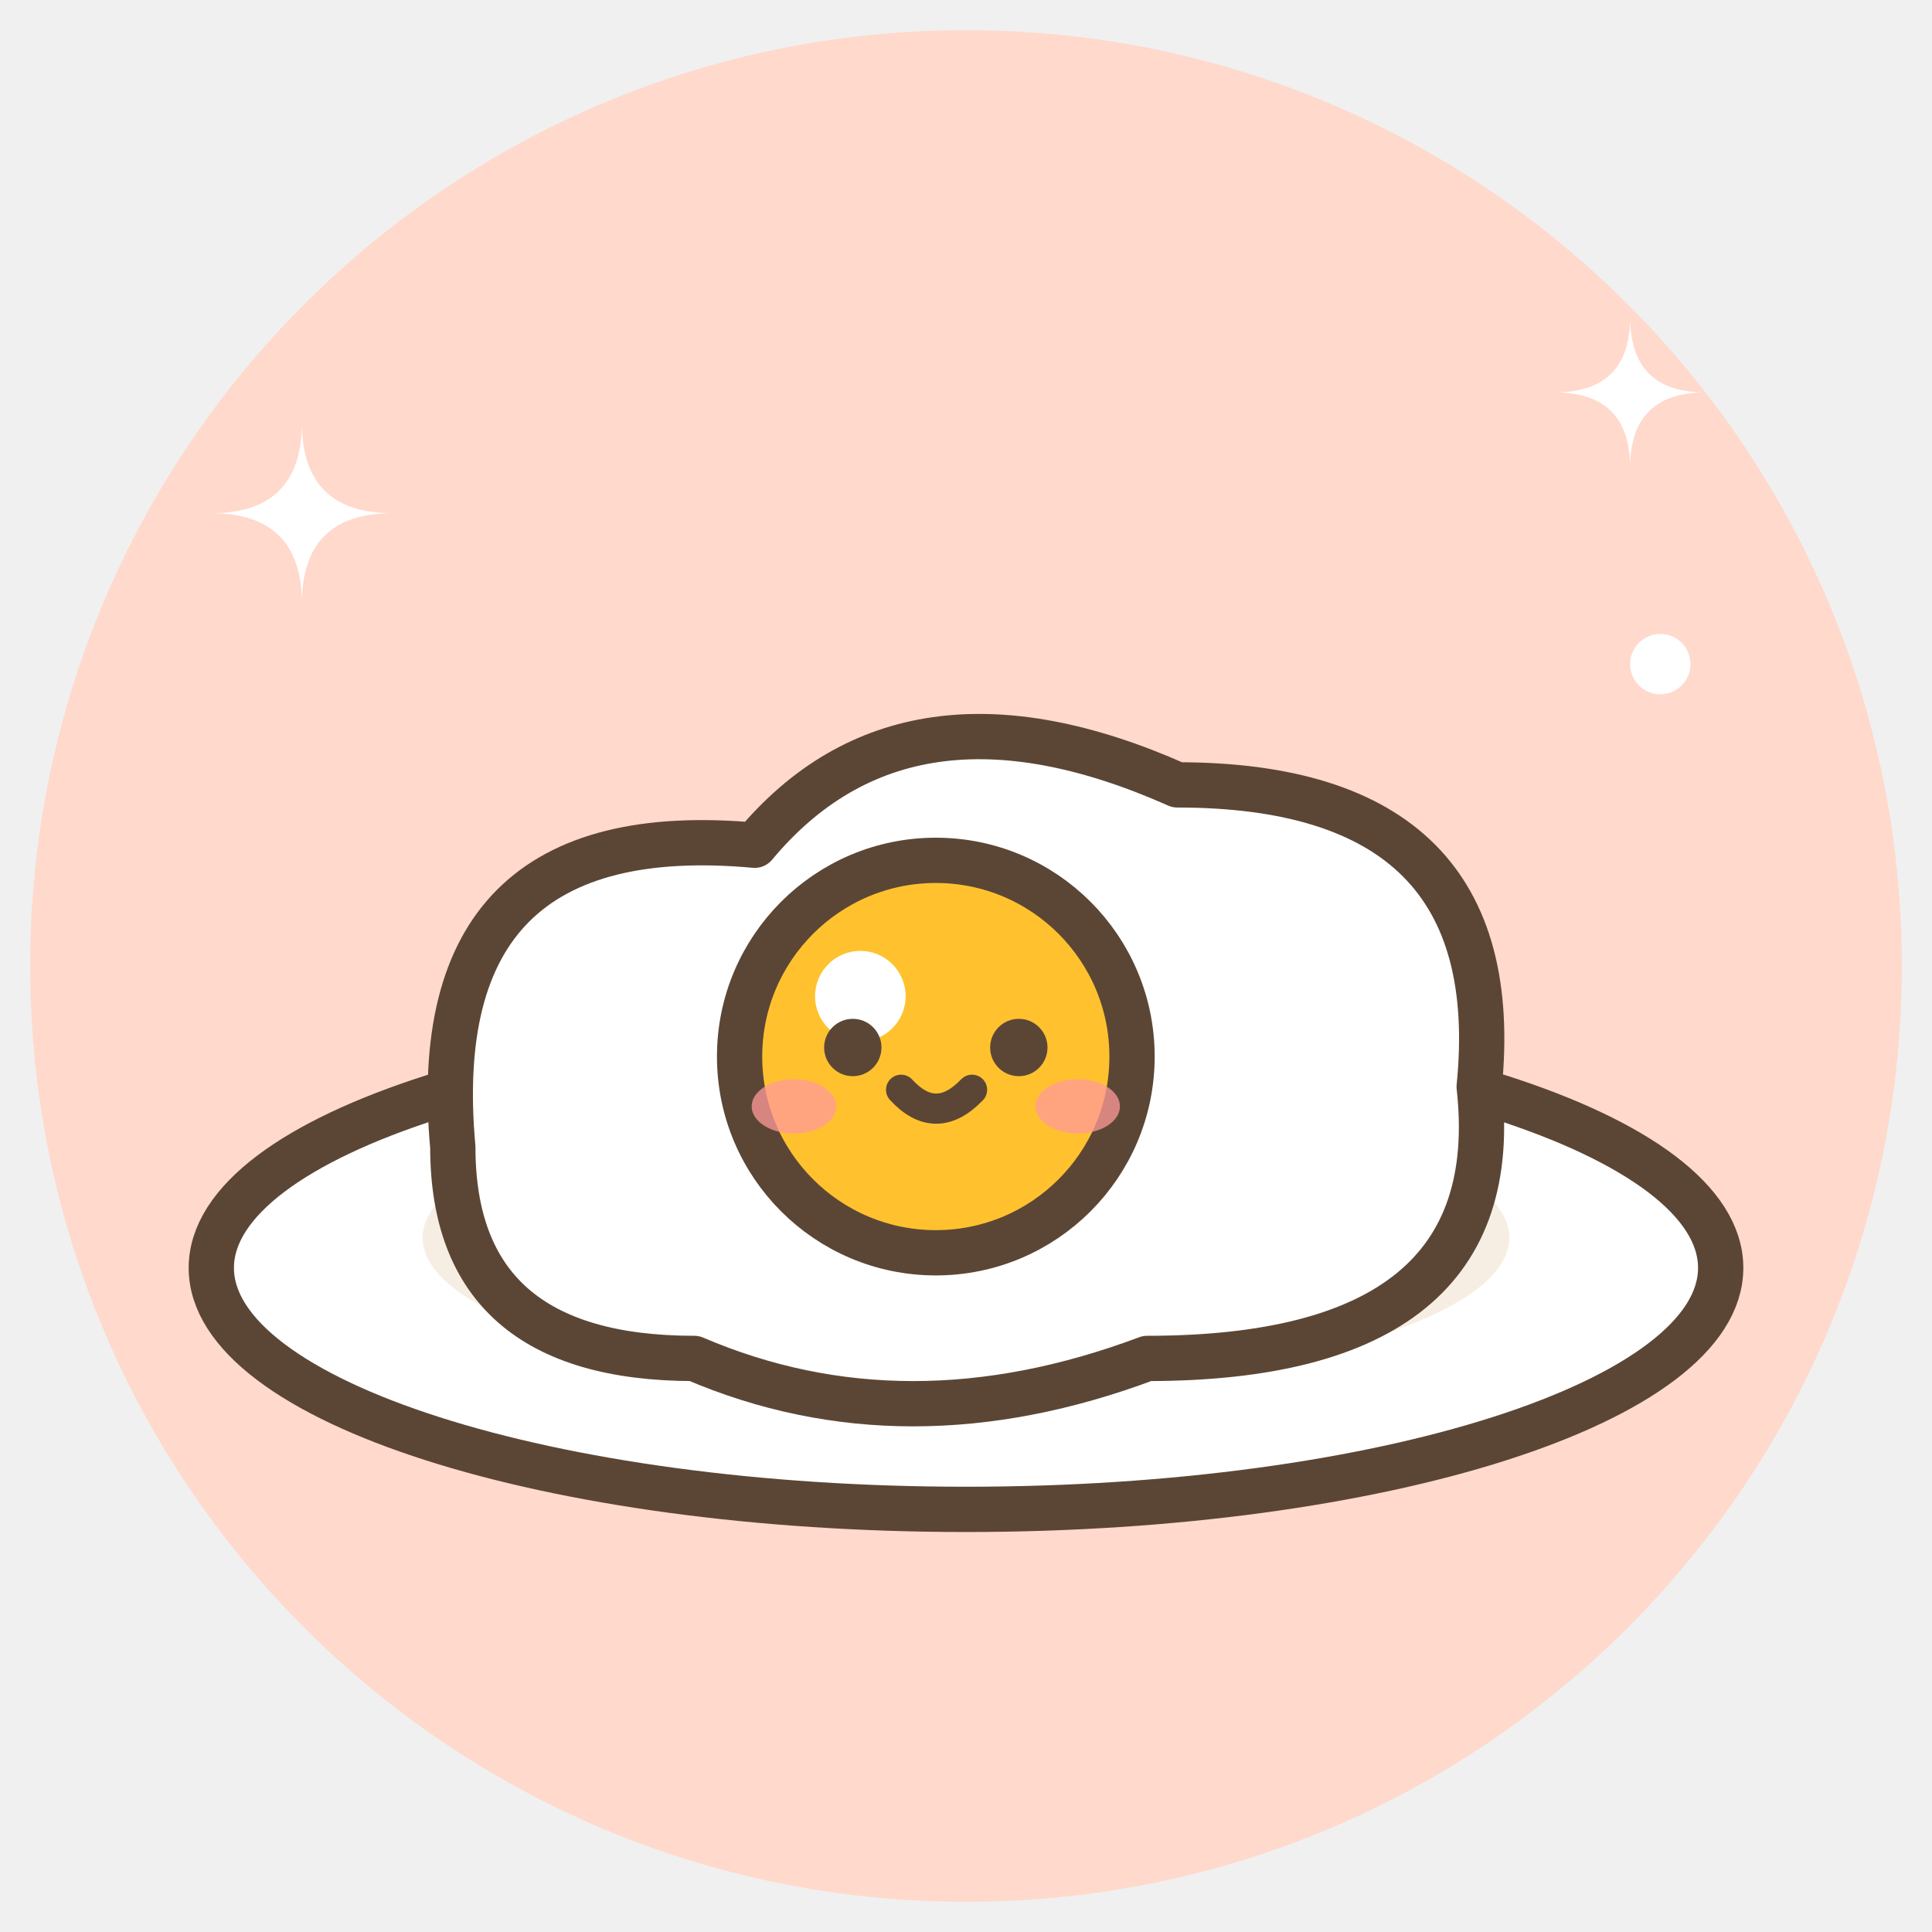
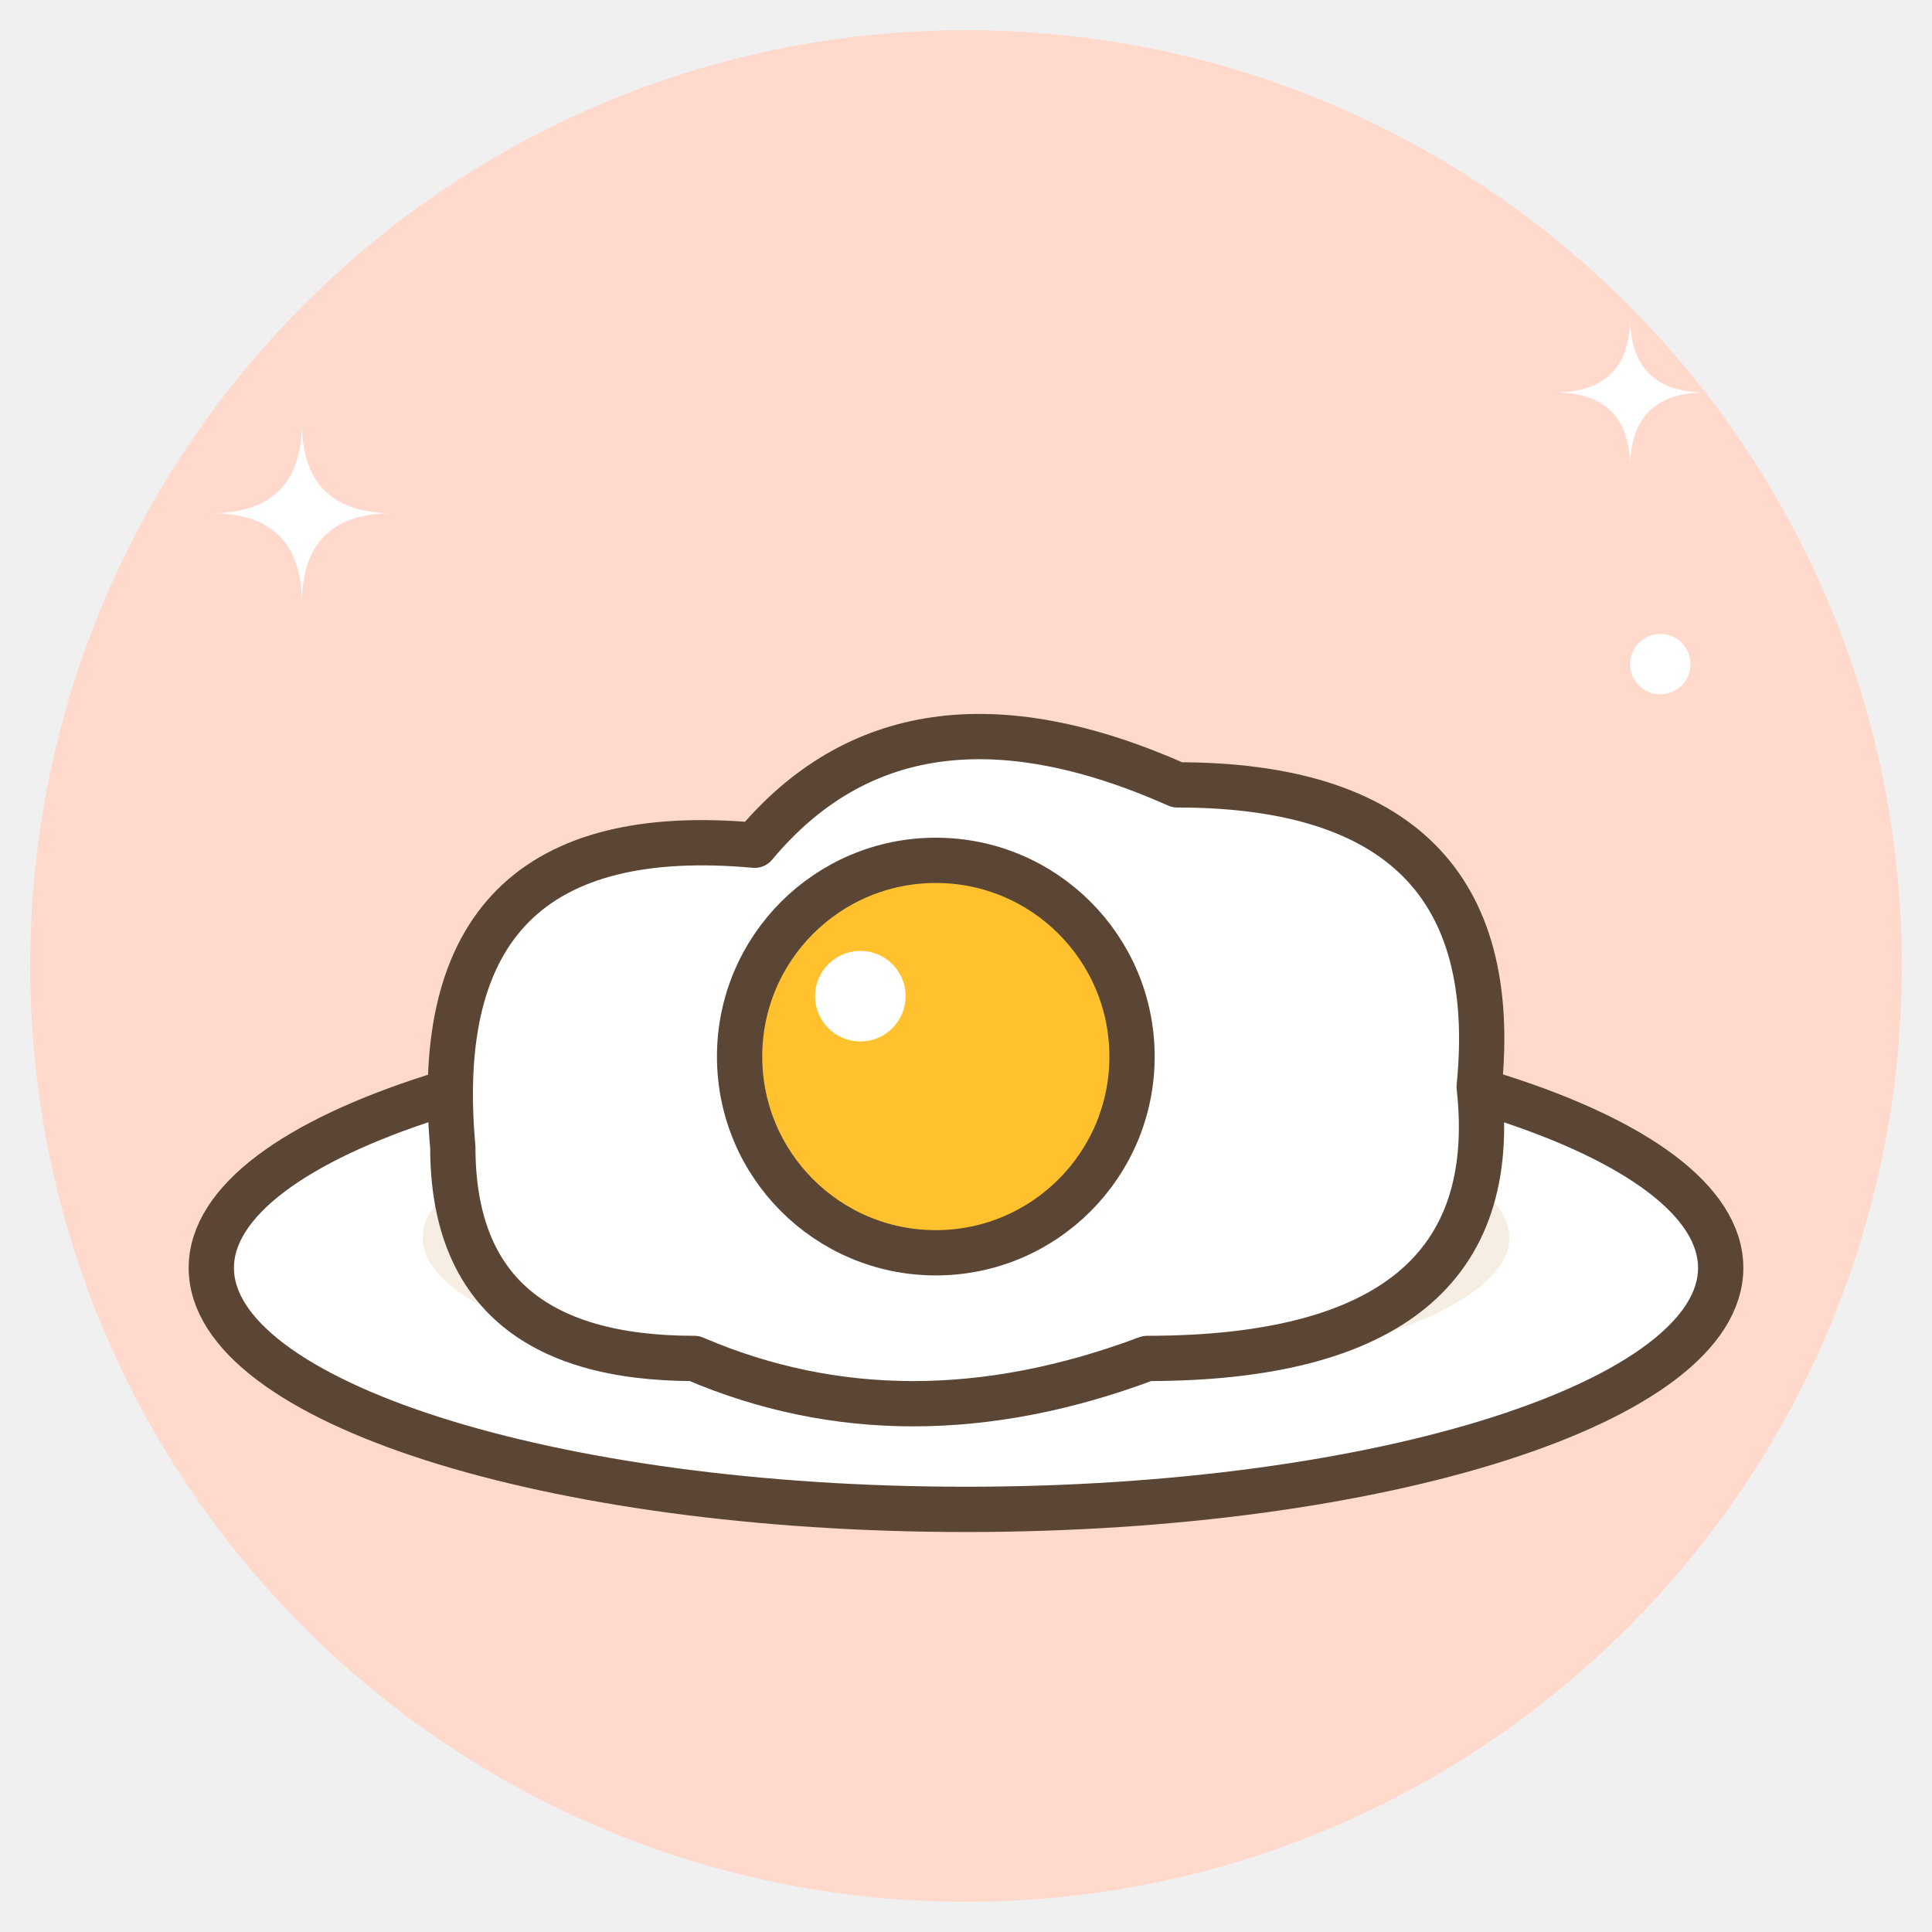
<svg xmlns="http://www.w3.org/2000/svg" viewBox="0 0 128 128">
  <circle cx="64" cy="64" r="62" fill="#ffd9cc" />
  <path d="M20 28 Q20 34 26 34 Q20 34 20 40 Q20 34 14 34 Q20 34 20 28Z" fill="#fff" />
  <path d="M108 21 Q108 26 113 26 Q108 26 108 31 Q108 26 103 26 Q108 26 108 21Z" fill="#fff" />
  <circle cx="110" cy="44" r="2" fill="#fff" />
  <g stroke="#5b4636" stroke-width="3" stroke-linejoin="round" stroke-linecap="round">
    <ellipse cx="64" cy="84" rx="50" ry="16" fill="#fff" />
    <ellipse cx="64" cy="82" rx="36" ry="10" fill="#f6eee2" stroke="none" />
    <path d="M30 76 Q28 54 50 56 Q60 44 78 52 Q100 52 98 72 Q100 90 76 90 Q60 96 46 90 Q30 90 30 76Z" fill="#fff" />
    <circle cx="62" cy="70" r="13" fill="#ffc22e" />
    <circle cx="57" cy="66" r="3" fill="#fff" stroke="none" />
-     <g stroke="none">
-       <ellipse cx="52.6" cy="73.3" rx="2.8" ry="1.8" fill="#ff9a9a" opacity=".75" />
-       <ellipse cx="71.4" cy="73.3" rx="2.8" ry="1.8" fill="#ff9a9a" opacity=".75" />
-       <circle cx="56.5" cy="69.4" r="1.9" fill="#5b4636" />
-       <circle cx="67.5" cy="69.4" r="1.9" fill="#5b4636" />
-     </g>
-     <path d="M59.7 72.2 q2.3 2.5 4.7 0" fill="none" stroke="#5b4636" stroke-width="2.0" />
  </g>
</svg>
